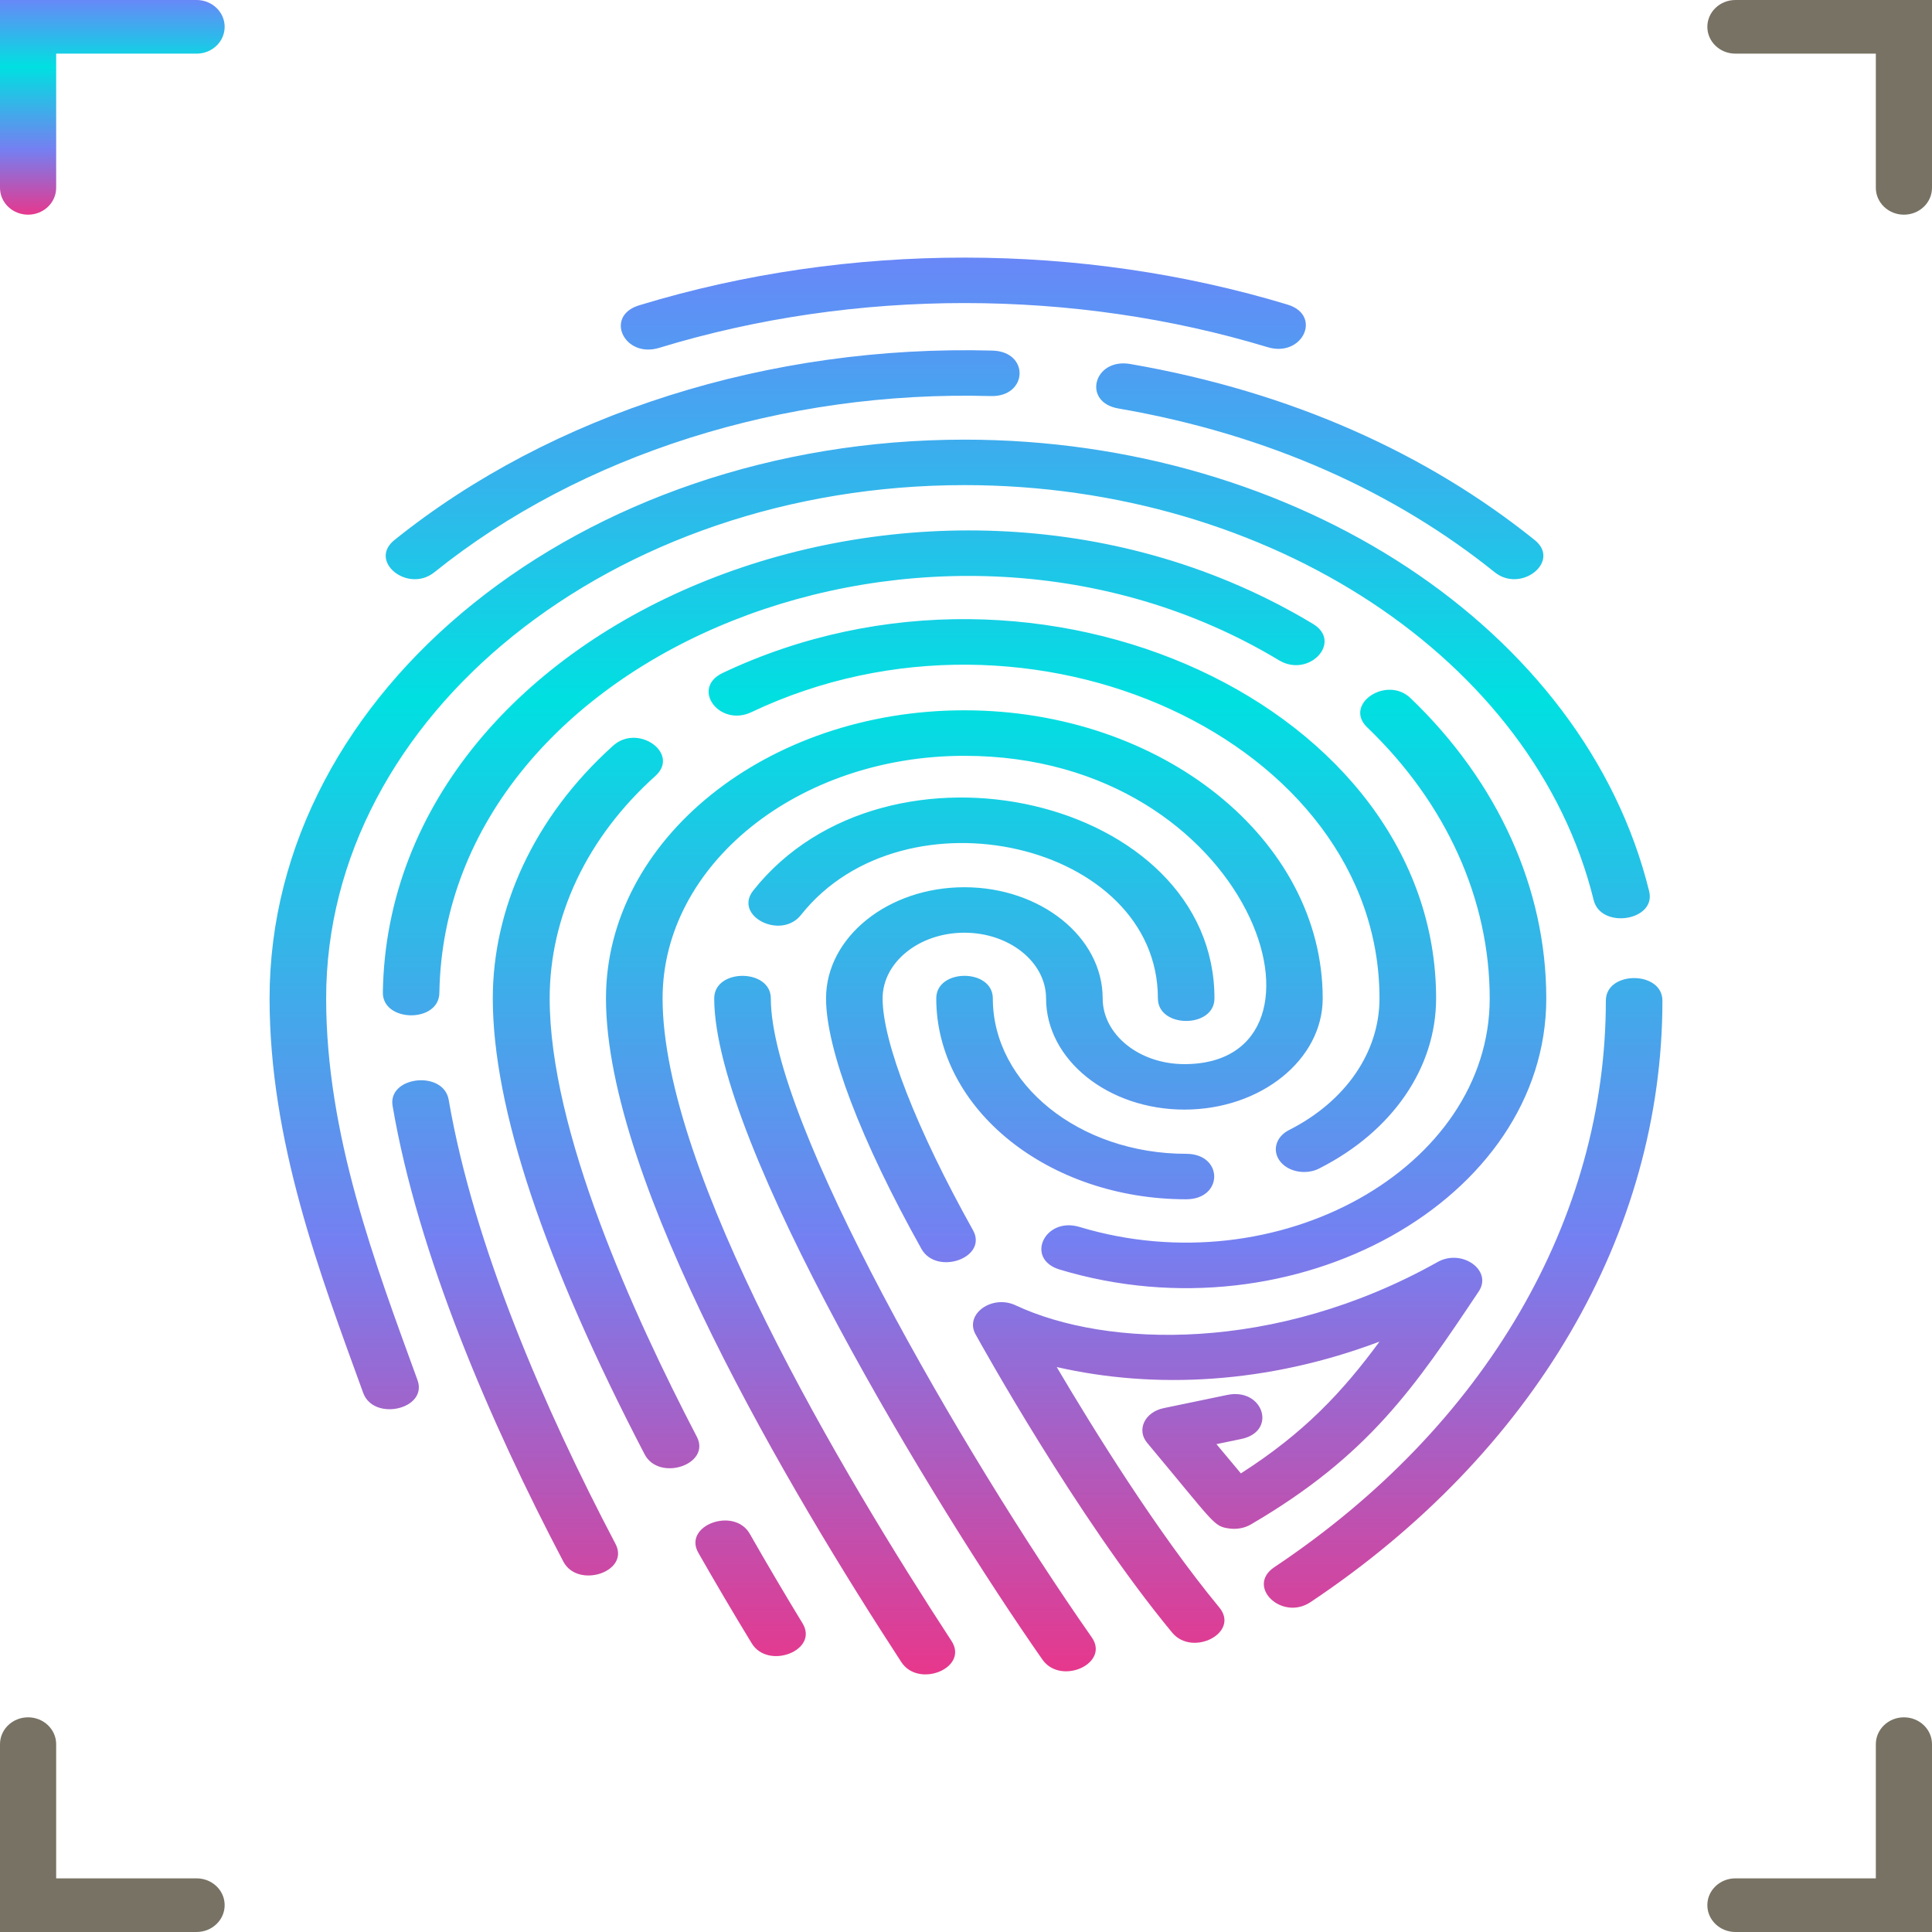
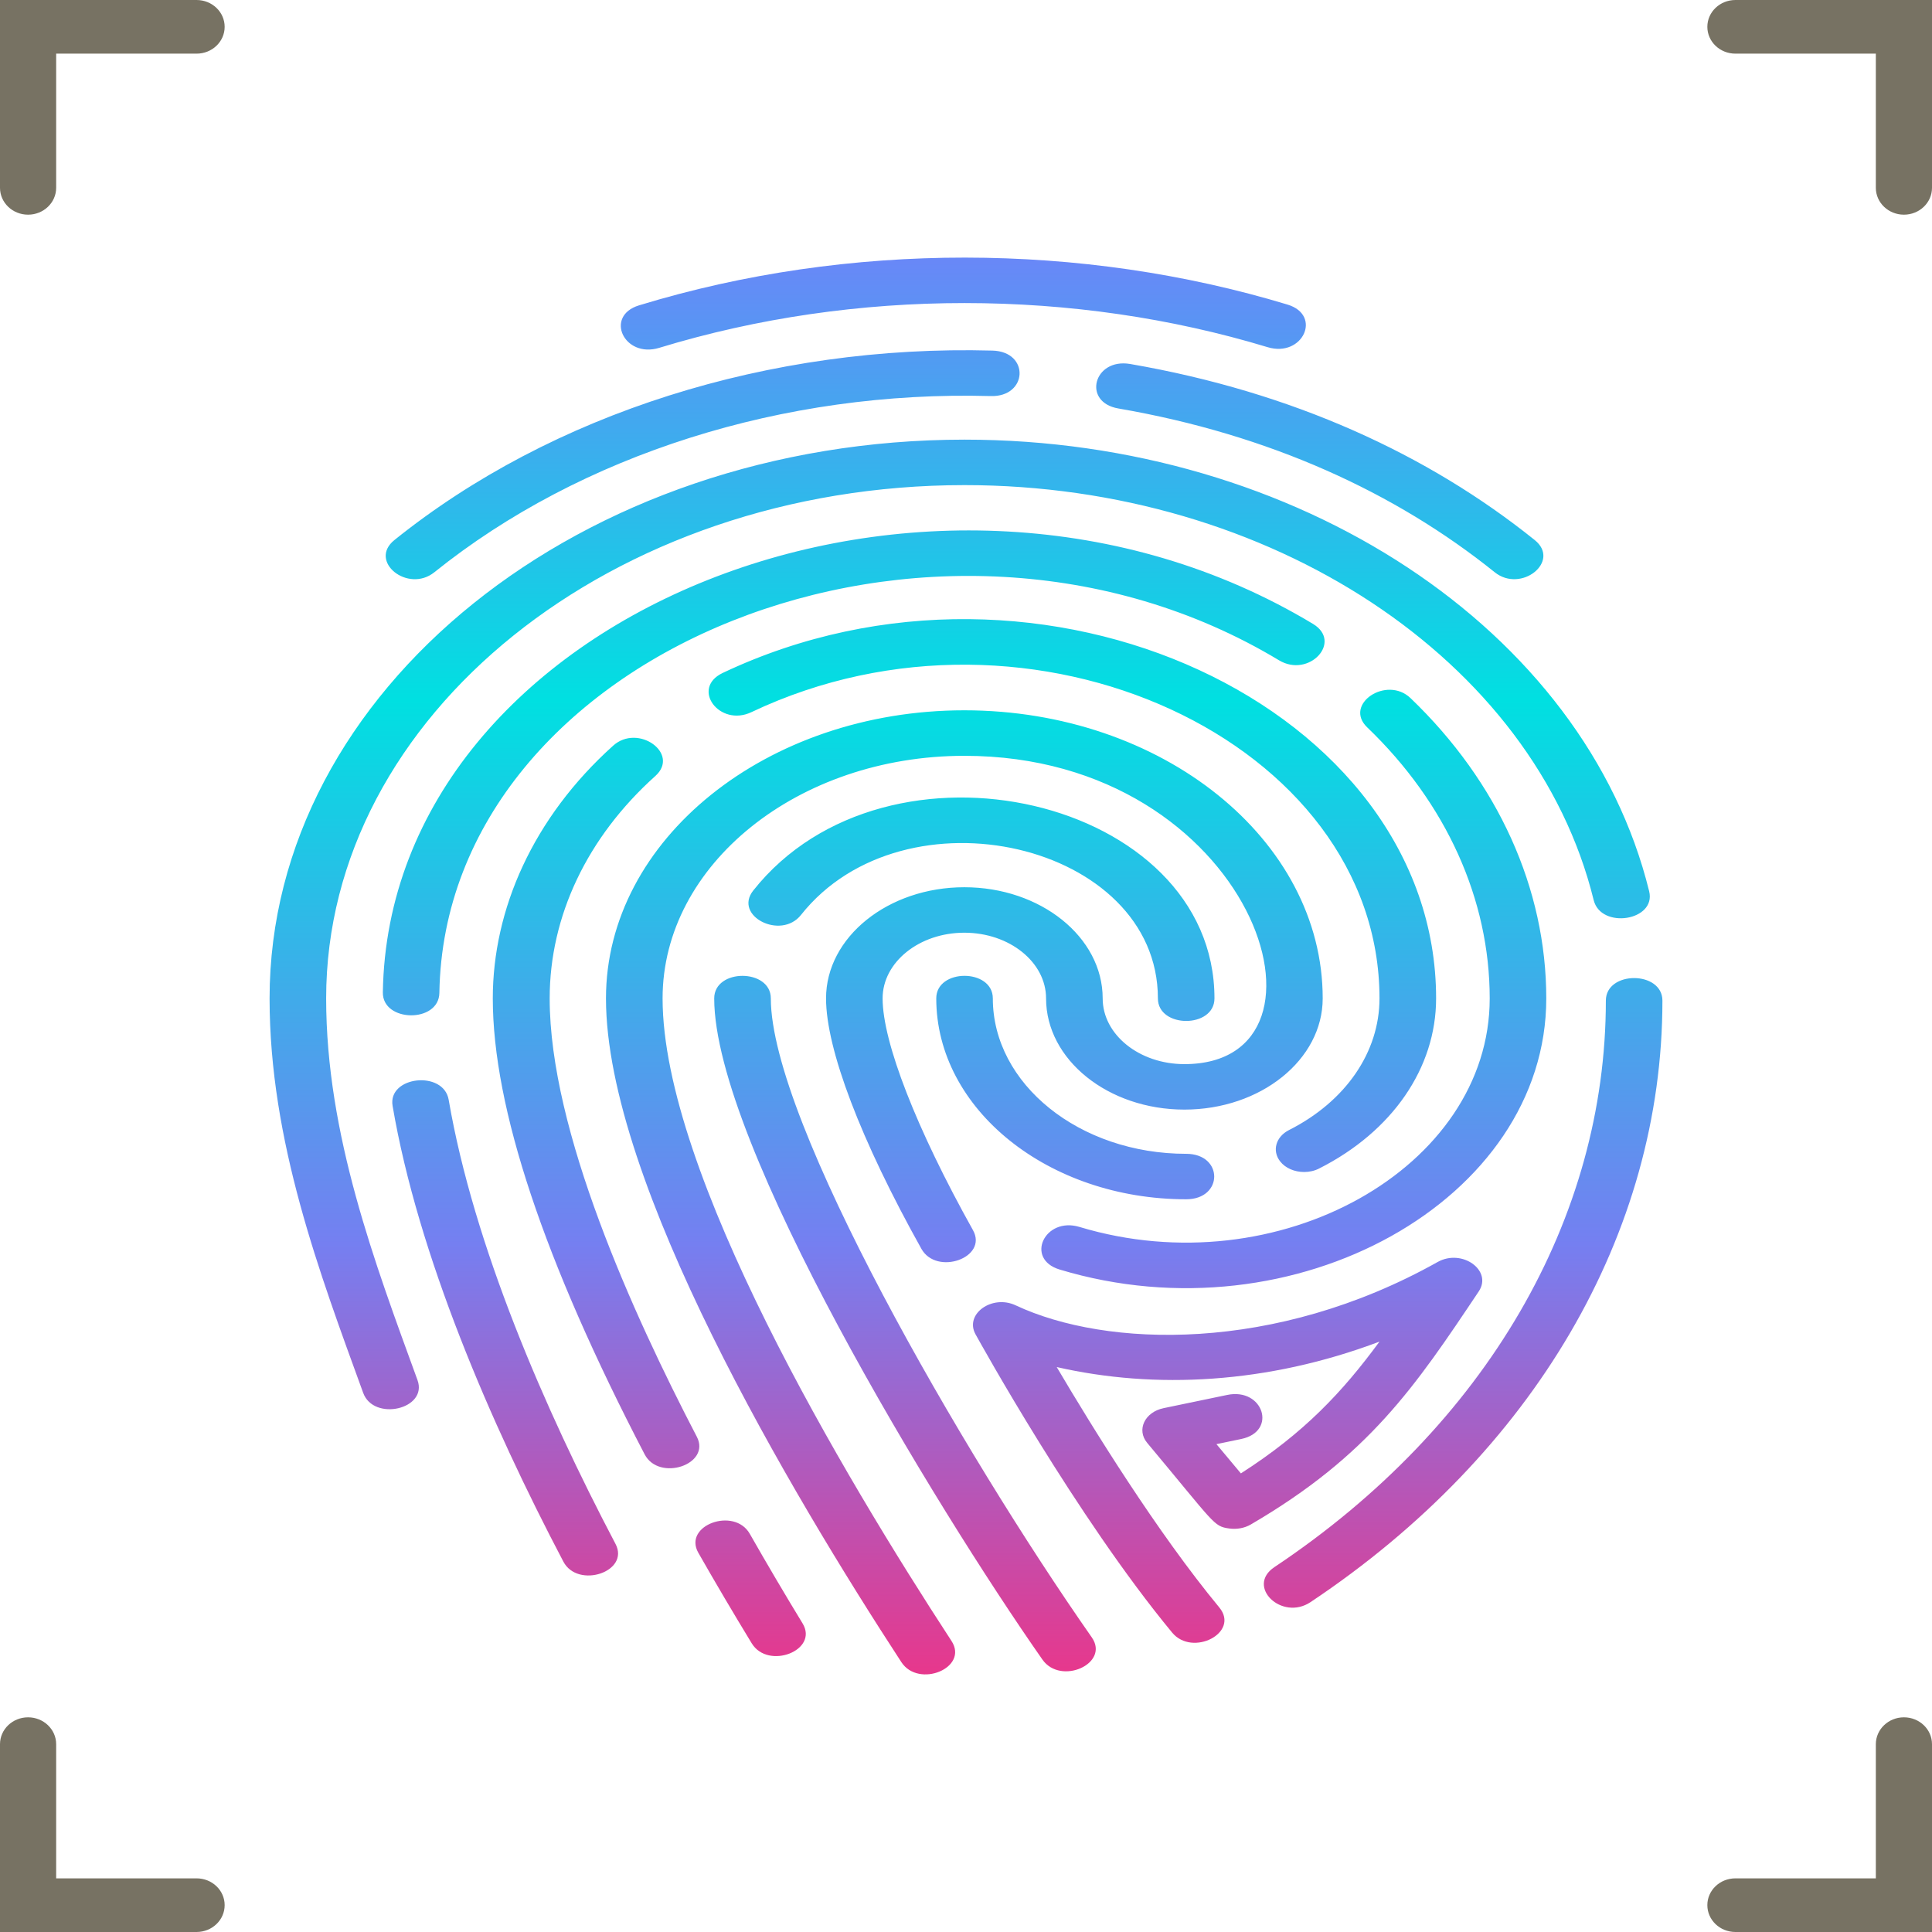
<svg xmlns="http://www.w3.org/2000/svg" width="43px" height="43px" viewBox="0 0 43 43" version="1.1">
  <defs>
    <linearGradient x1="50%" y1="0%" x2="50%" y2="100%" id="linearGradient-1">
-       <stop stop-color="#6888F7" offset="0%" />
-       <stop stop-color="#00E0E1" offset="31.122%" />
-       <stop stop-color="#757FF1" offset="69.762%" />
-       <stop stop-color="#E6388D" offset="100%" />
-     </linearGradient>
-     <linearGradient x1="50%" y1="0%" x2="50%" y2="100%" id="linearGradient-2">
      <stop stop-color="#6888F7" offset="0%" />
      <stop stop-color="#00E0E1" offset="31.122%" />
      <stop stop-color="#757FF1" offset="69.762%" />
      <stop stop-color="#E6388D" offset="100%" />
    </linearGradient>
  </defs>
  <g id="Page-1" stroke="none" stroke-width="1" fill="none" fill-rule="evenodd">
    <g id="mclarty-MCLArty_HPC2_section1_hover" transform="translate(-1182, -45)">
      <g id="Header" transform="translate(55, 40)">
        <g id="menu" transform="translate(764, 5)">
          <g id="Investor-login-icon-3_-hover" transform="translate(363, 0)">
            <g id="Page-1">
              <path d="M14.671,7.742 C19.046,6.406 23.916,6.425 28.213,7.727 C28.995,7.963 29.434,7.015 28.656,6.779 C24.087,5.396 18.897,5.368 14.223,6.796 C13.445,7.034 13.892,7.98 14.671,7.742 M9.668,12.736 C12.927,10.117 17.44,8.687 22.047,8.815 C22.875,8.842 22.925,7.827 22.09,7.803 C17.131,7.667 12.282,9.203 8.778,12.02 C8.189,12.493 9.079,13.21 9.668,12.736 M24.895,9.092 C28.252,9.671 31.06,10.962 33.267,12.736 C33.855,13.209 34.746,12.493 34.158,12.02 C31.789,10.116 28.769,8.725 25.153,8.101 C24.34,7.963 24.079,8.955 24.895,9.092 M35.741,22.271 C35.741,27.109 33.082,31.732 28.364,34.879 C27.723,35.307 28.528,36.085 29.168,35.658 C34.137,32.344 37,27.447 37,22.271 C37,21.602 35.741,21.601 35.741,22.271 M32.912,28.743 C33.224,28.276 32.54,27.784 31.997,28.088 C28.375,30.119 24.624,29.998 22.609,29.054 C22.083,28.804 21.464,29.245 21.711,29.695 C21.802,29.859 23.958,33.76 26.088,36.336 C26.541,36.884 27.602,36.339 27.137,35.776 C25.756,34.105 24.325,31.792 23.519,30.426 C25.705,30.925 28.21,30.801 30.703,29.86 C29.88,30.98 29.026,31.892 27.618,32.793 L27.074,32.142 L27.627,32.027 C28.434,31.859 28.116,30.878 27.312,31.047 L25.897,31.341 C25.478,31.429 25.29,31.824 25.533,32.114 C27.051,33.93 27.006,33.969 27.357,34.019 C27.526,34.043 27.699,34.011 27.837,33.931 C30.469,32.395 31.494,30.864 32.912,28.743 M7.259,22.221 C7.259,15.922 13.634,10.797 21.467,10.797 C28.265,10.797 34.154,14.681 35.47,20.033 C35.631,20.688 36.867,20.495 36.705,19.837 C35.273,14.012 28.864,9.785 21.467,9.785 C12.939,9.785 6,15.364 6,22.221 C6,25.402 7.116,28.34 8.083,31 C8.317,31.644 9.528,31.364 9.292,30.716 C8.348,28.122 7.259,25.253 7.259,22.221 M9.986,24.477 C9.872,23.814 8.624,23.951 8.738,24.615 C9.304,27.928 10.912,31.663 12.539,34.757 C12.861,35.368 14.026,34.983 13.699,34.362 C12.12,31.359 10.544,27.72 9.986,24.477 M15.509,31.977 C14.092,29.256 12.234,25.166 12.234,22.221 C12.234,20.391 13.069,18.633 14.586,17.271 C15.141,16.772 14.201,16.097 13.647,16.596 C11.859,18.203 10.968,20.246 10.968,22.221 C10.968,24.649 12.105,28.062 14.347,32.368 C14.668,32.984 15.831,32.595 15.509,31.977 M16.688,34.138 C16.342,33.53 15.196,33.95 15.542,34.559 C15.922,35.225 16.322,35.904 16.731,36.575 C17.096,37.173 18.23,36.732 17.862,36.13 C17.458,35.467 17.063,34.796 16.688,34.138 M14.747,22.221 C14.747,19.244 17.76,16.822 21.463,16.822 C27.918,16.822 30.091,23.684 26.361,23.684 C25.358,23.684 24.542,23.028 24.542,22.221 C24.542,20.857 23.161,19.747 21.463,19.747 C19.766,19.747 18.385,20.857 18.385,22.221 C18.385,23.349 19.158,25.38 20.507,27.794 C20.845,28.4 21.998,27.993 21.655,27.379 C20.396,25.125 19.644,23.196 19.644,22.221 C19.644,21.415 20.46,20.759 21.463,20.759 C22.467,20.759 23.282,21.415 23.282,22.221 C23.282,23.586 24.664,24.696 26.361,24.696 C28.059,24.696 29.439,23.586 29.439,22.221 C29.439,18.686 25.862,15.809 21.463,15.809 C17.065,15.809 13.487,18.686 13.487,22.221 C13.487,26.309 17.607,33.231 20.061,36.993 C20.447,37.584 21.568,37.121 21.177,36.522 C18.775,32.843 14.747,26.091 14.747,22.221 M23.585,28.256 C28.819,29.835 34.415,26.706 34.415,22.221 C34.415,19.78 33.343,17.407 31.395,15.539 C30.861,15.026 29.895,15.676 30.43,16.189 C32.188,17.875 33.156,20.017 33.156,22.221 C33.156,25.997 28.445,28.639 24.027,27.308 C23.25,27.073 22.805,28.021 23.585,28.256 M28.467,14.696 C29.134,15.097 29.888,14.287 29.223,13.886 C20.752,8.786 8.654,13.652 8.521,22.086 C8.509,22.756 9.769,22.776 9.779,22.099 C9.901,14.484 20.824,10.093 28.467,14.696 M25.771,22.221 C25.771,22.89 27.03,22.891 27.03,22.221 C27.03,17.759 19.745,16.059 16.765,19.82 C16.318,20.385 17.38,20.929 17.827,20.364 C20.129,17.46 25.771,18.763 25.771,22.221 M17.156,22.221 C17.156,21.553 15.896,21.551 15.896,22.221 C15.896,25.449 20.818,33.53 23.201,36.937 C23.609,37.52 24.707,37.025 24.299,36.442 C21.418,32.323 17.156,24.955 17.156,22.221 M28.69,25.151 C28.395,25.3 28.307,25.612 28.492,25.849 C28.611,26.002 28.816,26.085 29.026,26.085 C29.14,26.085 29.257,26.06 29.36,26.007 C30.99,25.183 31.963,23.768 31.963,22.221 C31.963,15.759 23.195,11.609 16.082,14.979 C15.368,15.322 16.013,16.192 16.729,15.848 C22.965,12.891 30.703,16.516 30.703,22.221 C30.703,23.417 29.951,24.513 28.69,25.151 M26.4,26.692 C23.333,26.692 20.838,24.687 20.838,22.221 C20.838,21.551 22.097,21.552 22.097,22.221 C22.097,24.129 24.027,25.68 26.4,25.68 C27.233,25.68 27.232,26.692 26.4,26.692" id="Fill-1" fill="url(#linearGradient-1)" />
-               <path d="M4.375,0 L0,0 L0,4.18 C0,4.51 0.279,4.778 0.625,4.778 C0.97,4.778 1.25,4.51 1.25,4.18 L1.25,1.194 L4.375,1.194 C4.721,1.194 5,0.927 5,0.597 C5,0.268 4.721,0 4.375,0" id="Fill-3" fill="url(#linearGradient-2)" />
+               <path d="M4.375,0 L0,0 L0,4.18 C0,4.51 0.279,4.778 0.625,4.778 C0.97,4.778 1.25,4.51 1.25,4.18 L1.25,1.194 L4.375,1.194 C4.721,1.194 5,0.927 5,0.597 C5,0.268 4.721,0 4.375,0" id="Fill-3" fill="#777263" />
              <path d="M38.625,0 C38.279,0 38,0.268 38,0.597 C38,0.927 38.279,1.194 38.625,1.194 L41.75,1.194 L41.75,4.18 C41.75,4.51 42.03,4.778 42.375,4.778 C42.721,4.778 43,4.51 43,4.18 L43,0 L38.625,0 Z" id="Fill-5" fill="#777263" />
              <path d="M4.375,41.806 L1.25,41.806 L1.25,38.82 C1.25,38.49 0.97,38.222 0.625,38.222 C0.279,38.222 0,38.49 0,38.82 L0,43 L4.375,43 C4.721,43 5,42.732 5,42.402 C5,42.073 4.721,41.806 4.375,41.806" id="Fill-7" fill="#777263" />
              <path d="M42.375,41.806 L39.25,41.806 L39.25,38.82 C39.25,38.49 38.97,38.222 38.625,38.222 C38.279,38.222 38,38.49 38,38.82 L38,43 L42.375,43 C42.721,43 43,42.732 43,42.402 C43,42.073 42.721,41.806 42.375,41.806" id="Fill-7" fill="#777263" transform="translate(40.5, 40.61111) scale(-1, 1) translate(-40.5, -40.61111) " />
            </g>
          </g>
        </g>
      </g>
    </g>
  </g>
</svg>
